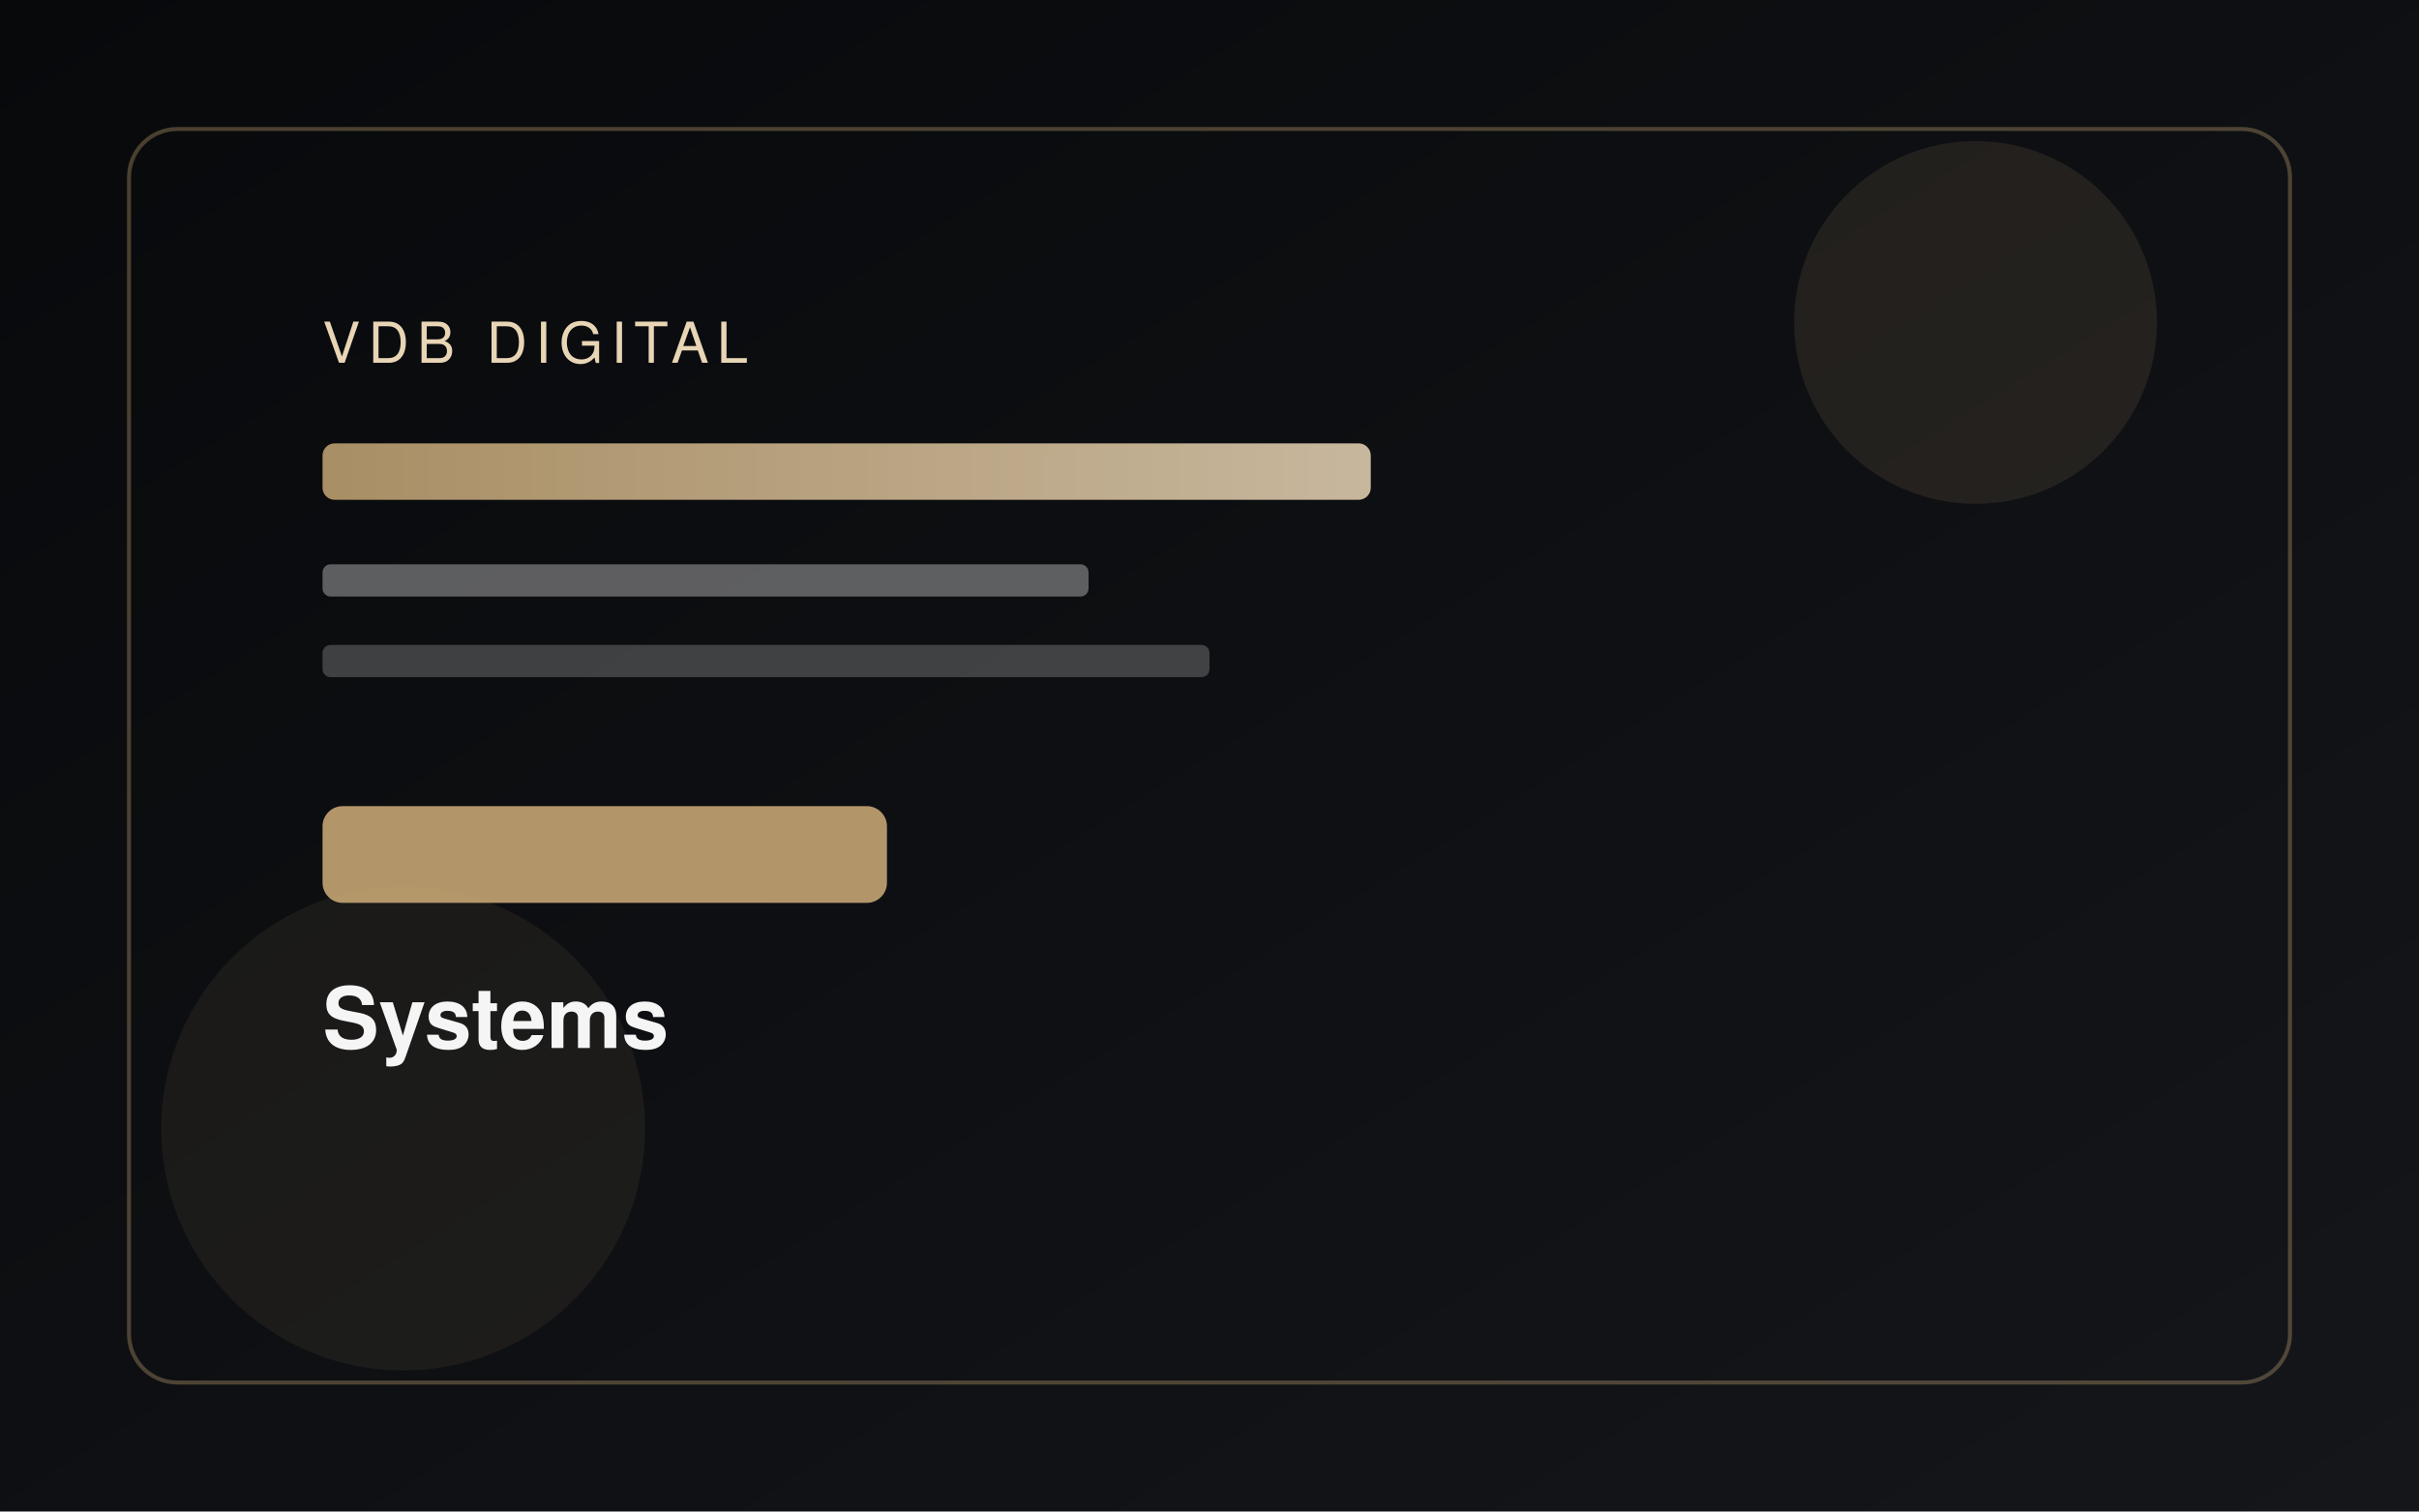
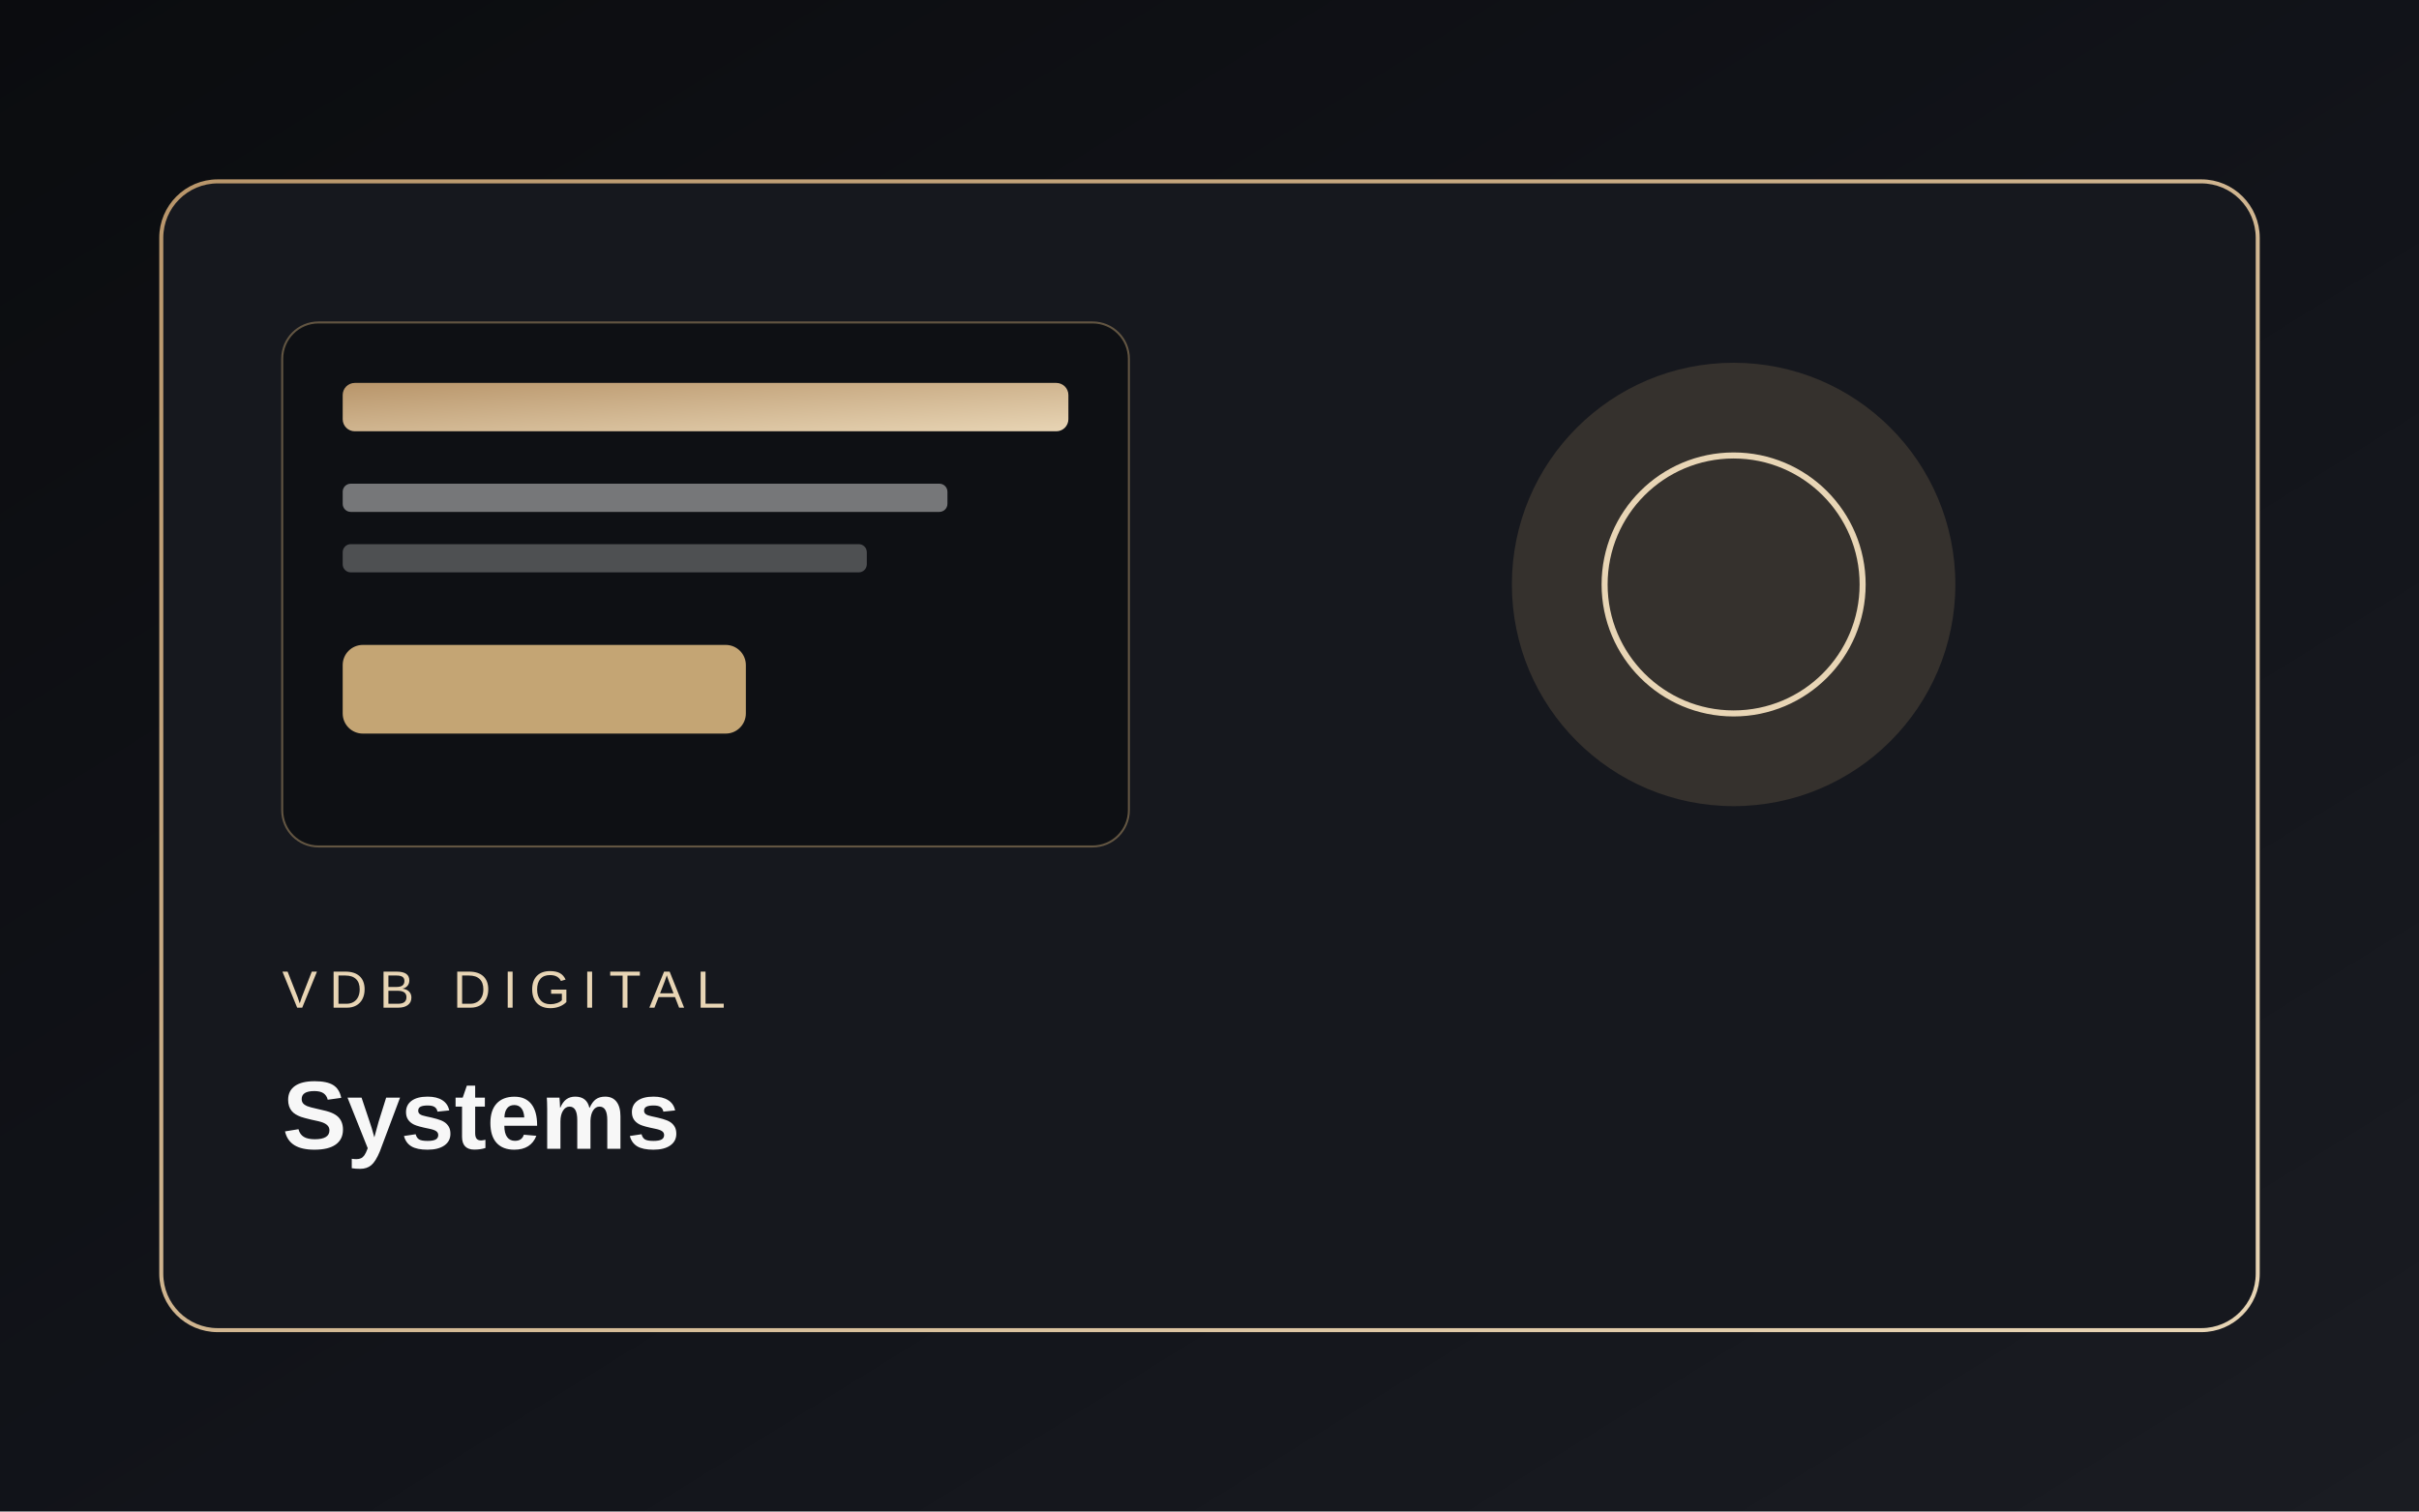
- <svg xmlns="http://www.w3.org/2000/svg" width="1200" height="750" viewBox="0 0 1200 750" role="img" aria-label="Systems">
+ <svg xmlns="http://www.w3.org/2000/svg" width="1200" height="750" viewBox="0 0 1200 750" role="img">
  <defs>
    <linearGradient id="bg" x1="0" y1="0" x2="1" y2="1">
-       <stop offset="0%" stop-color="#08090B" />
-       <stop offset="100%" stop-color="#14161A" />
+       <stop offset="0%" stop-color="#0B0C0F" />
+       <stop offset="55%" stop-color="#12141A" />
+       <stop offset="100%" stop-color="#1A1C22" />
    </linearGradient>
-     <linearGradient id="gold" x1="0" y1="0" x2="1" y2="0">
-       <stop offset="0%" stop-color="#C4A574" />
+     <linearGradient id="gold" x1="0" y1="0" x2="1" y2="1">
+       <stop offset="0%" stop-color="#B8956A" />
      <stop offset="100%" stop-color="#E8D5B5" />
    </linearGradient>
  </defs>
  <rect width="1200" height="750" fill="url(#bg)" />
-   <rect x="64" y="64" width="1072" height="622" rx="24" fill="none" stroke="#C4A574" stroke-opacity="0.35" stroke-width="2" />
-   <circle cx="980" cy="160" r="90" fill="#C4A574" fill-opacity="0.12" />
-   <circle cx="200" cy="560" r="120" fill="#C4A574" fill-opacity="0.08" />
-   <rect x="160" y="220" width="520" height="28" rx="6" fill="url(#gold)" fill-opacity="0.85" />
-   <rect x="160" y="280" width="380" height="16" rx="4" fill="#F5F5F5" fill-opacity="0.35" />
-   <rect x="160" y="320" width="440" height="16" rx="4" fill="#F5F5F5" fill-opacity="0.22" />
-   <rect x="160" y="400" width="280" height="48" rx="10" fill="#C4A574" fill-opacity="0.9" />
-   <text x="160" y="180" fill="#E8D5B5" font-family="Segoe UI, Helvetica, Arial, sans-serif" font-size="28" letter-spacing="4">VDB DIGITAL</text>
-   <text x="160" y="520" fill="#F5F5F5" font-family="Segoe UI, Helvetica, Arial, sans-serif" font-size="42" font-weight="600">Systems</text>
+   <rect x="80" y="90" width="1040" height="570" rx="28" fill="#16181E" stroke="url(#gold)" stroke-width="2" />
+   <rect x="140" y="160" width="420" height="260" rx="18" fill="#0E1014" stroke="#C4A574" stroke-opacity="0.45" />
+   <rect x="170" y="190" width="360" height="24" rx="6" fill="url(#gold)" />
+   <rect x="170" y="240" width="300" height="14" rx="4" fill="#F5F5F5" fill-opacity="0.45" />
+   <rect x="170" y="270" width="260" height="14" rx="4" fill="#F5F5F5" fill-opacity="0.28" />
+   <rect x="170" y="320" width="200" height="44" rx="10" fill="#C4A574" />
+   <circle cx="860" cy="290" r="110" fill="#C4A574" fill-opacity="0.18" />
+   <circle cx="860" cy="290" r="64" fill="none" stroke="#E8D5B5" stroke-width="3" />
+   <text x="140" y="500" fill="#E8D5B5" font-family="Segoe UI, Arial, sans-serif" font-size="26" letter-spacing="6">VDB DIGITAL</text>
+   <text x="140" y="570" fill="#F7F7F7" font-family="Segoe UI, Arial, sans-serif" font-size="48" font-weight="600">Systems</text>
</svg>
